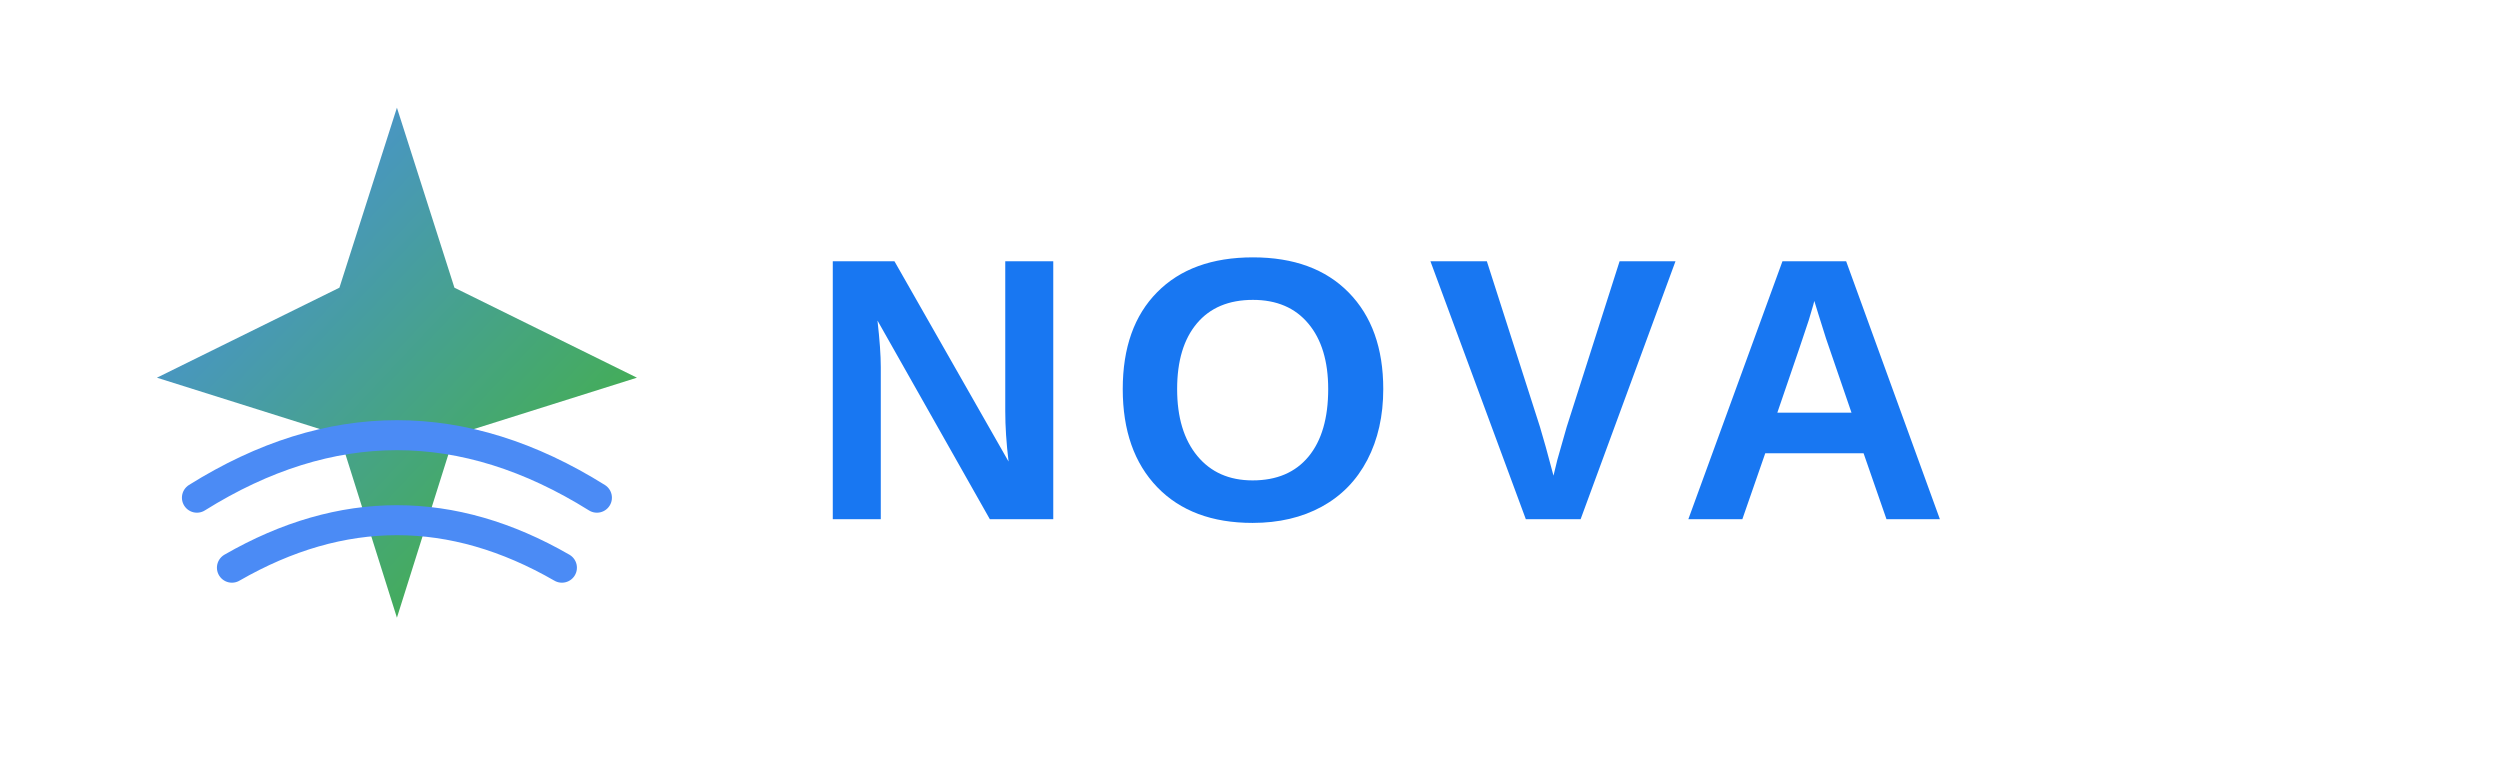
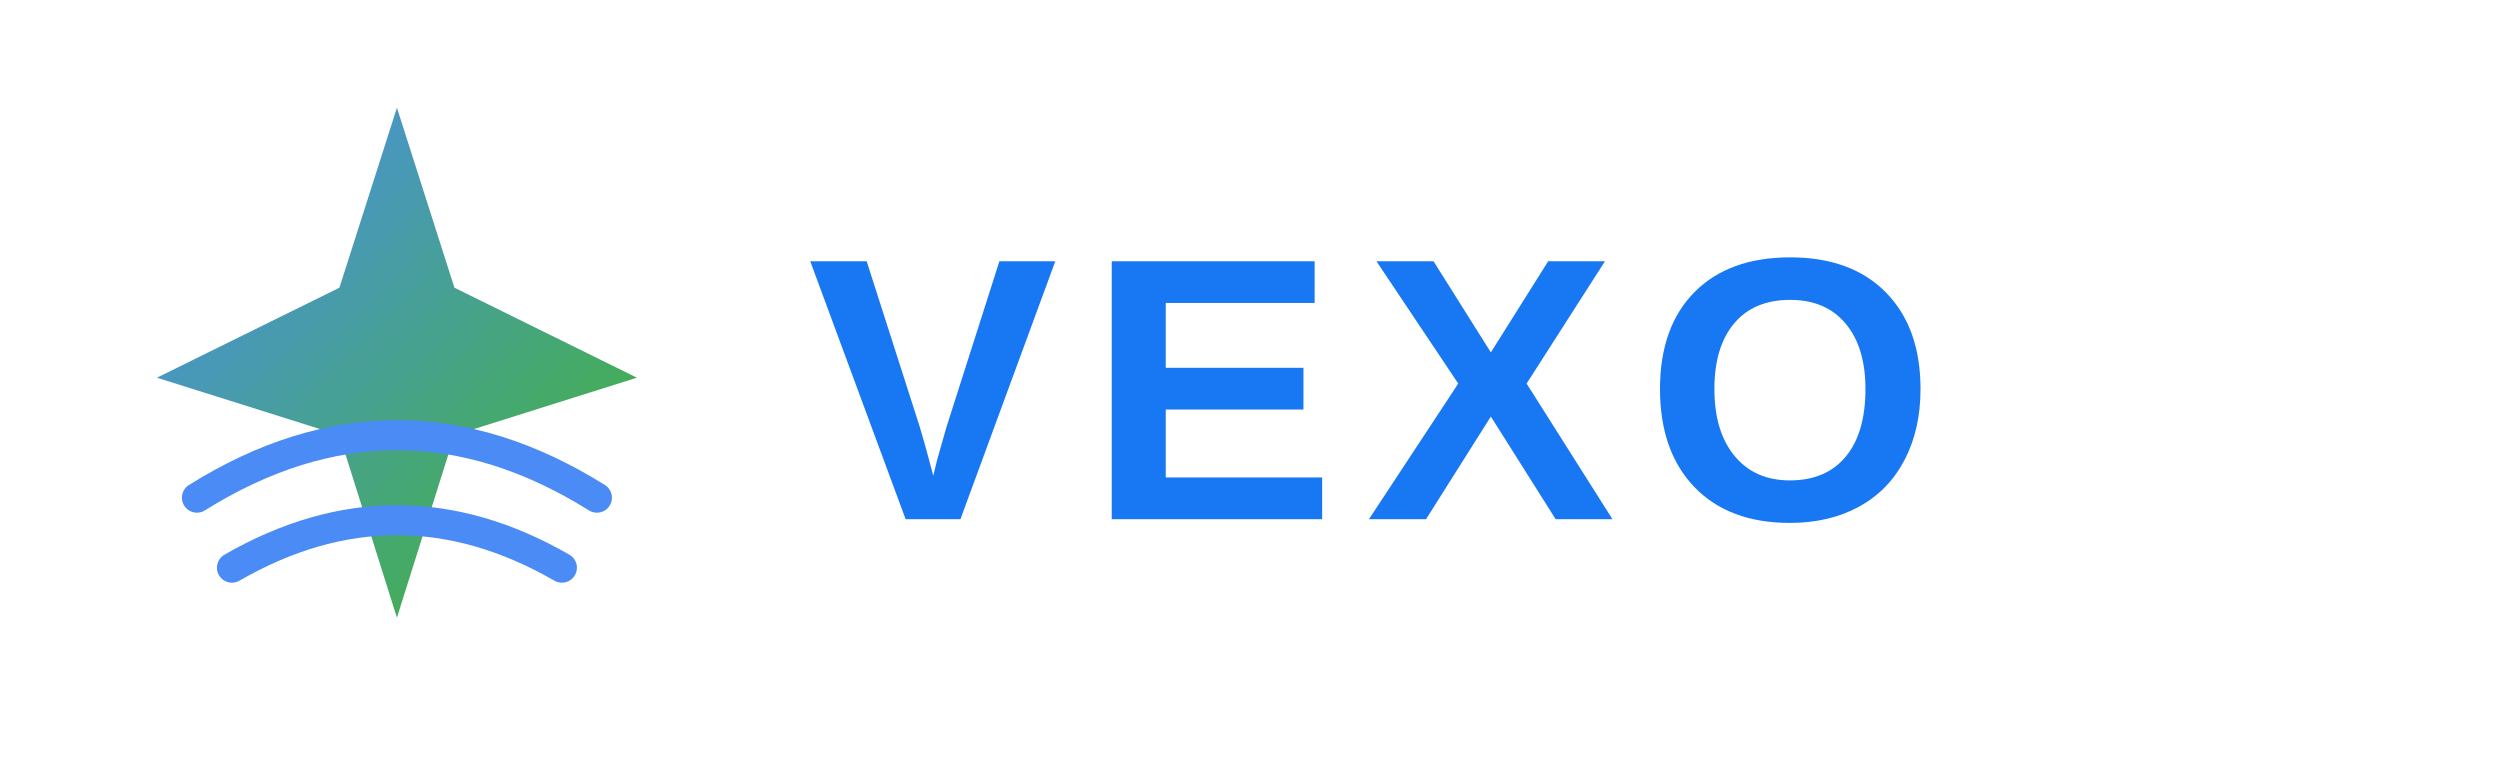
- <svg xmlns="http://www.w3.org/2000/svg" viewBox="0 0 520 160" role="img" aria-label="NOVA">
+ <svg xmlns="http://www.w3.org/2000/svg" viewBox="0 0 520 160" role="img" aria-label="VEXO">
  <defs>
    <linearGradient id="glight" x1="0" y1="0" x2="1" y2="1">
      <stop stop-color="#4B8BF5" />
      <stop offset="1" stop-color="#42B72A" />
    </linearGradient>
  </defs>
  <g transform="translate(16 12) scale(0.52)">
    <path d="M128 20 151 92 224 128 151 151 128 224 105 151 32 128 105 92Z" fill="url(#glight)" />
    <path d="M48 176 Q128 126 208 176 M62 204 Q128 166 194 204" fill="none" stroke="#4B8BF5" stroke-width="12" stroke-linecap="round" />
  </g>
-   <text x="168" y="108" font-family="Arial, sans-serif" font-size="78" font-weight="800" letter-spacing="6" fill="#1877F2">NOVA</text>
+   <text x="168" y="108" font-family="Arial, sans-serif" font-size="78" font-weight="800" letter-spacing="6" fill="#1877F2">VEXO</text>
</svg>
